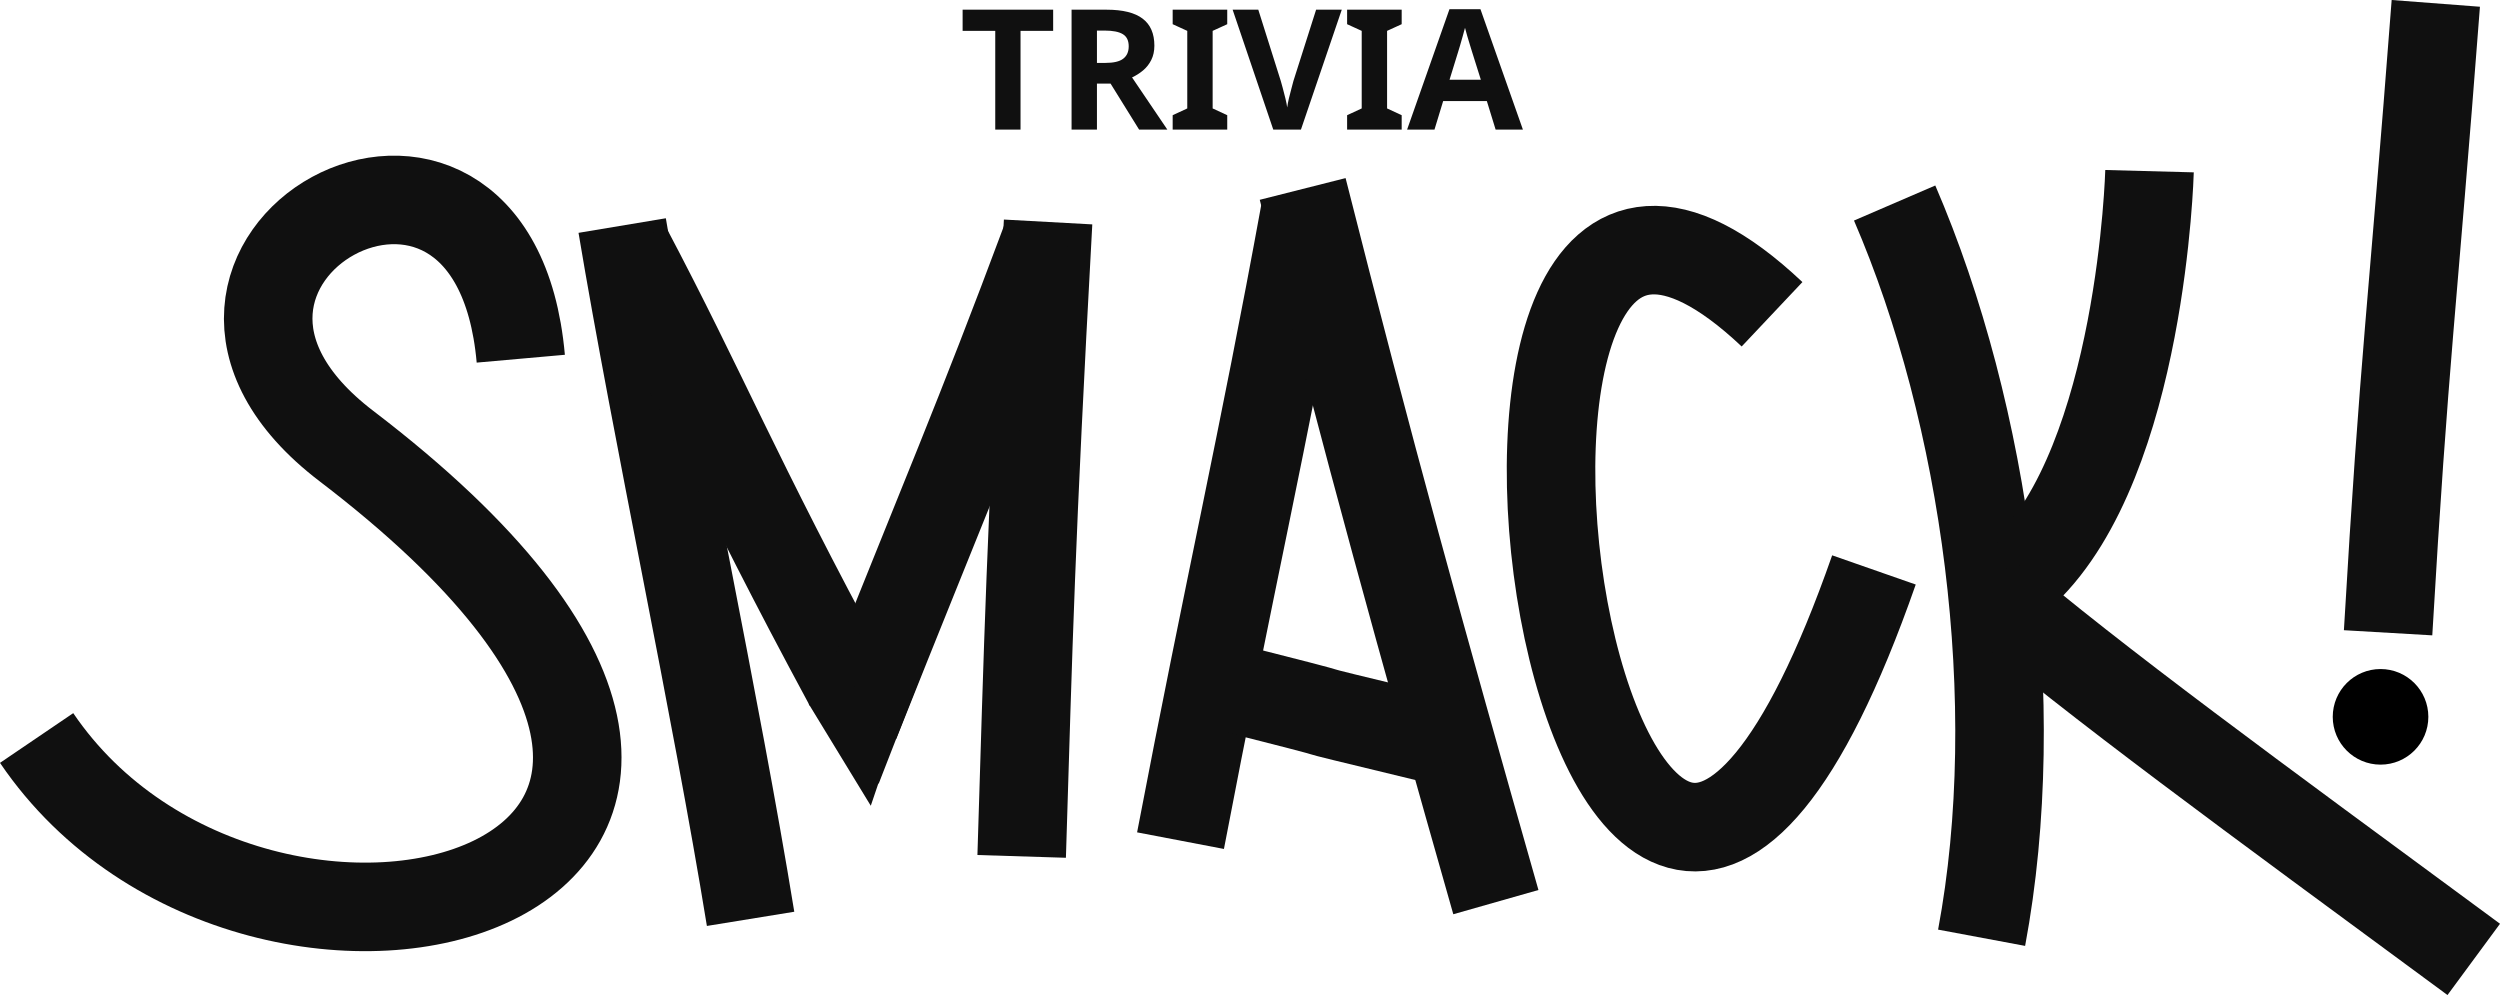
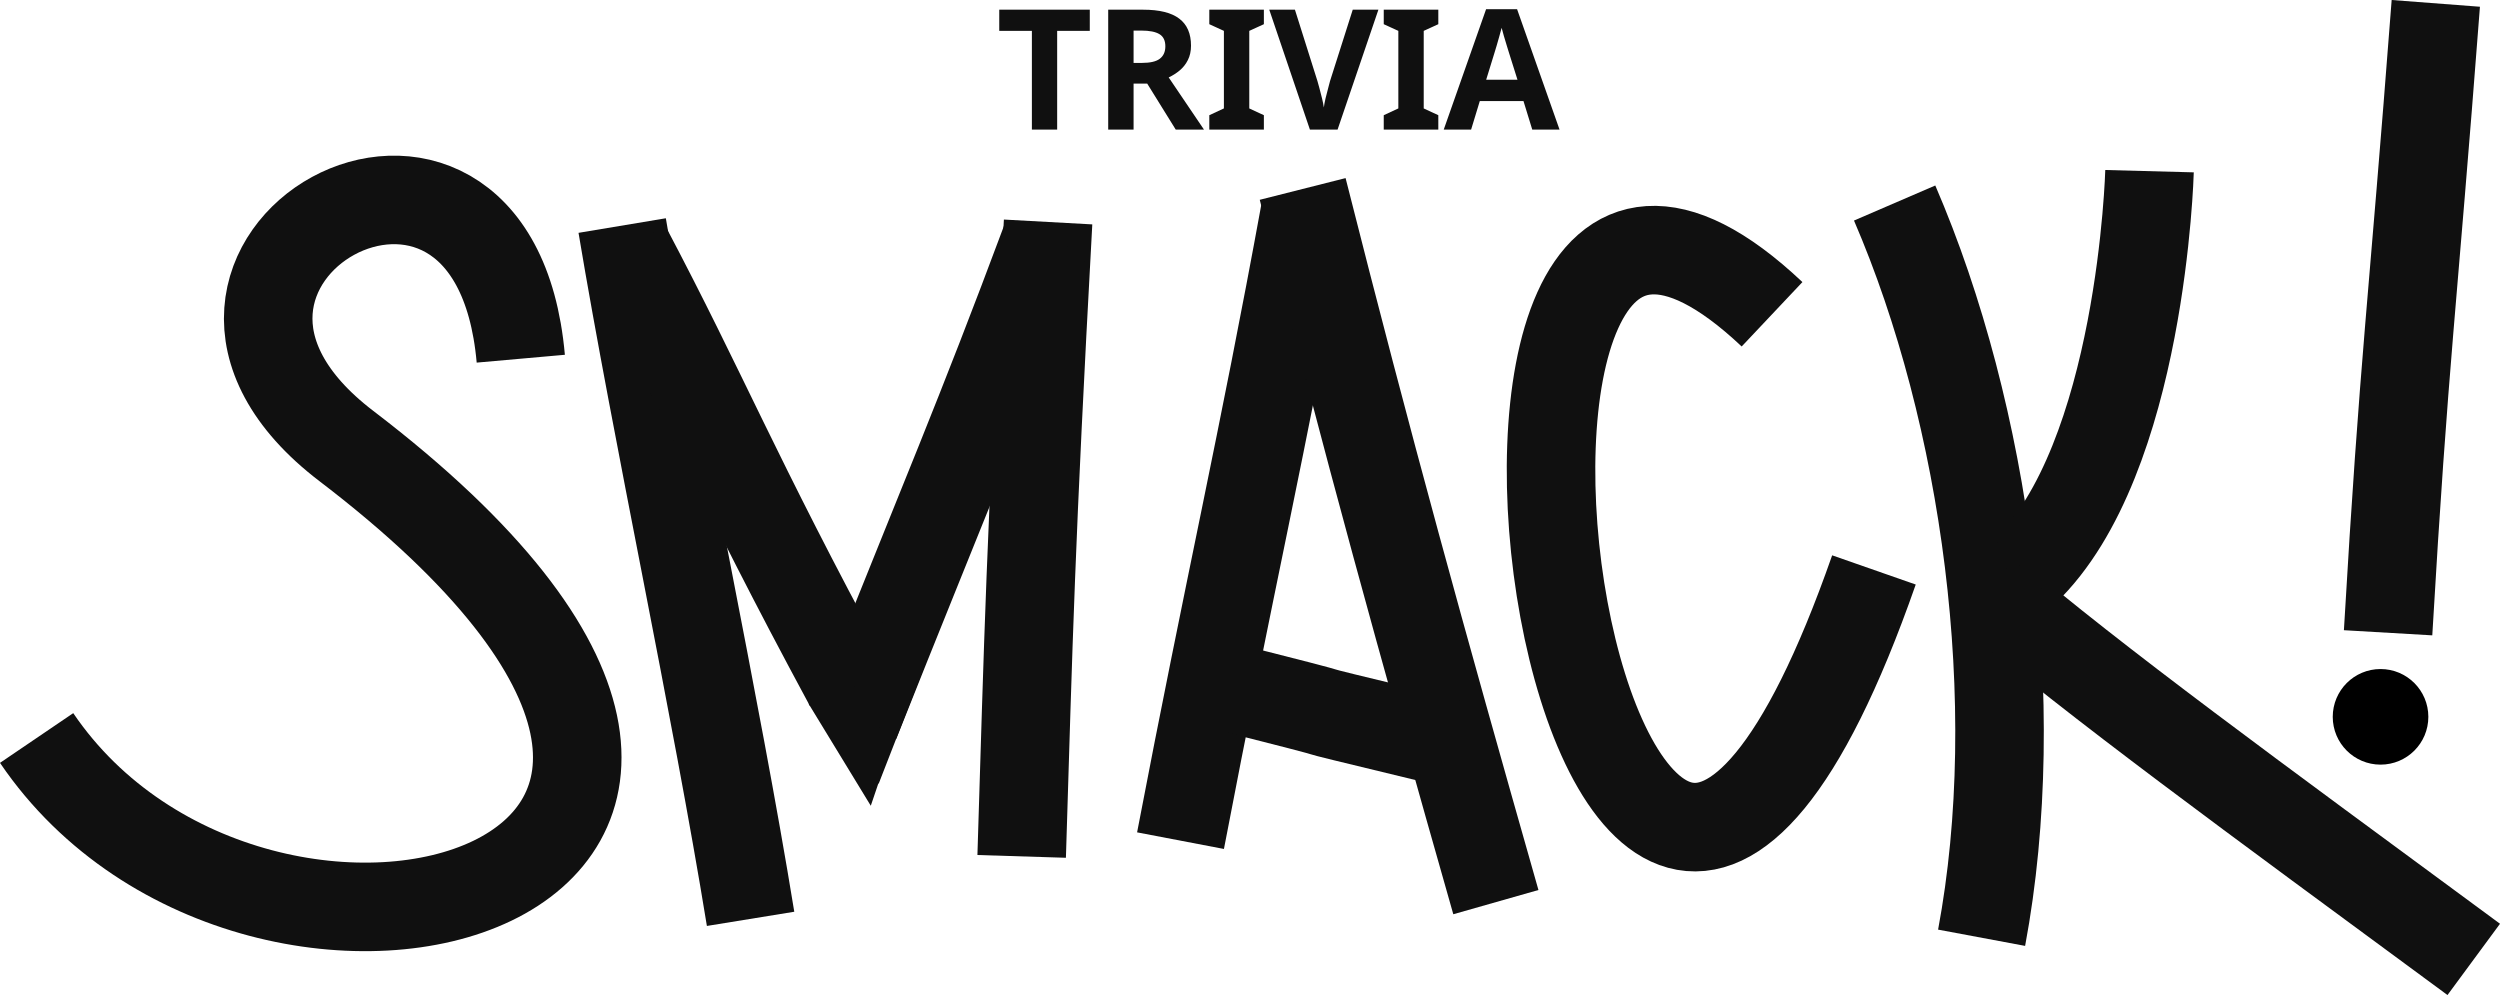
<svg xmlns="http://www.w3.org/2000/svg" width="115.558mm" height="45.994mm" viewBox="0 0 409.456 162.97" id="svg2" version="1.1">
  <defs id="defs4" />
  <g id="layer1" transform="translate(-290.699,-592.2608)">
    <path style="fill:none;fill-rule:evenodd;stroke:#101010;stroke-width:14.5;stroke-linecap:butt;stroke-linejoin:miter;stroke-miterlimit:4;stroke-dasharray:none;stroke-opacity:1" d="M 597.618,685.605 C 550.333,820.876 515.076,581.626 580.93,643.734" id="path4567-5-9" />
    <path style="fill:none;fill-rule:evenodd;stroke:#101010;stroke-width:14.5;stroke-linecap:butt;stroke-linejoin:miter;stroke-miterlimit:4;stroke-dasharray:none;stroke-opacity:1" d="m 615.251,745.849 c 7.189,-38.44 0.715,-85.657 -14.244,-120.337" id="path4567-5-9-3" />
    <path style="fill:none;fill-rule:evenodd;stroke:#101010;stroke-width:14.5;stroke-linecap:butt;stroke-linejoin:miter;stroke-miterlimit:4;stroke-dasharray:none;stroke-opacity:1" d="M 695.855,749.394 C 658.93,722.188 634.282,704.252 616.214,688.902" id="path4567-5-9-3-4" />
    <path style="fill:none;fill-rule:evenodd;stroke:#101010;stroke-width:14.5;stroke-linecap:butt;stroke-linejoin:miter;stroke-miterlimit:4;stroke-dasharray:none;stroke-opacity:1" d="m 622.296,685.882 c 19.203,-18.367 20.457,-65.586 20.457,-65.586" id="path4567-5-9-3-4-3" />
    <path style="fill:none;fill-rule:evenodd;stroke:#101010;stroke-width:14.5;stroke-linecap:butt;stroke-linejoin:miter;stroke-miterlimit:4;stroke-dasharray:none;stroke-opacity:1" d="m 681.827,695.899 c 2.636,-45.303 3.972,-52.766 7.813,-103.086" id="path4567-5-9-3-9" />
    <circle style="fill:#000000;fill-opacity:1;stroke:#db4437;stroke-width:14.5;stroke-linejoin:round;stroke-miterlimit:4;stroke-dasharray:none;stroke-opacity:0" id="path4280-4-6" cx="680.59" cy="709.666" r="7.829" />
    <path style="fill:none;fill-rule:evenodd;stroke:#101010;stroke-width:14.5;stroke-linecap:butt;stroke-linejoin:miter;stroke-miterlimit:4;stroke-dasharray:none;stroke-opacity:1" d="m 375.994,651.009 c -4.569,-51.457 -67.861,-15.687 -28.574,14.297 94.879,72.414 -14.241,101.56 -50.723,47.827" id="path4567-51-3" />
    <path style="fill:none;fill-rule:evenodd;stroke:#101010;stroke-width:14.5;stroke-linecap:butt;stroke-linejoin:miter;stroke-miterlimit:4;stroke-dasharray:none;stroke-opacity:1" d="M 413.631,742.752 C 407.963,707.883 398.275,663.166 392.602,629.201" id="path4567-5-9-3-6" />
    <path style="fill:none;fill-rule:evenodd;stroke:#101010;stroke-width:14.5;stroke-linecap:butt;stroke-linejoin:miter;stroke-miterlimit:4;stroke-dasharray:none;stroke-opacity:1" d="m 458.03,732.523 c 1.117,-35.94 1.43,-51.014 4.328,-103.908" id="path4567-5-9-3-6-4" />
    <path style="fill:none;fill-rule:evenodd;stroke:#101010;stroke-width:14.5;stroke-linecap:butt;stroke-linejoin:miter;stroke-miterlimit:4;stroke-dasharray:none;stroke-opacity:1" d="m 393.245,632.613 c 12.903,24.417 17.53,36.724 36.471,71.806" id="path4567-5-9-3-6-4-4" />
    <path style="fill:none;fill-rule:evenodd;stroke:#101010;stroke-width:14.48;stroke-linecap:butt;stroke-linejoin:miter;stroke-miterlimit:4;stroke-dasharray:none;stroke-opacity:1" d="m 462.11,631.271 c -11.197,30.011 -16.288,41.486 -31.345,79.32" id="path4567-5-9-3-6-4-4-7" />
    <rect style="fill:#101010;fill-opacity:1;stroke:#101010;stroke-width:15.174;stroke-linejoin:round;stroke-miterlimit:4;stroke-dasharray:none;stroke-opacity:0" id="rect4872" width="13.318" height="20.296" x="730.194" y="164.022" transform="matrix(0.6745399,0.7382384,-0.3630839,0.9317564,0,0)" />
    <rect style="fill:#101010;fill-opacity:1;stroke:#101010;stroke-width:34.691;stroke-linejoin:round;stroke-miterlimit:4;stroke-dasharray:none;stroke-opacity:0" id="rect4874" width="19.521" height="10.173" x="818.46" y="-0.894" transform="matrix(0.520654,0.8537678,-0.3211148,0.9470403,0,0)" />
    <path style="fill:none;fill-rule:evenodd;stroke:#101010;stroke-width:14.48;stroke-linecap:butt;stroke-linejoin:miter;stroke-miterlimit:4;stroke-dasharray:none;stroke-opacity:1" d="m 504.468,626.722 c -6.911,37.868 -12.507,61.818 -20.421,103.223" id="path4567-5-9-3-6-4-4-7-4" />
    <path style="fill:none;fill-rule:evenodd;stroke:#101010;stroke-width:14.5;stroke-linecap:butt;stroke-linejoin:miter;stroke-miterlimit:4;stroke-dasharray:none;stroke-opacity:1" d="m 504.053,623.207 c 10.824,42.79 19.298,73.422 31.644,116.806" id="path4567-5-9-3-6-4-4-9" />
    <path style="fill:none;fill-rule:evenodd;stroke:#101010;stroke-width:14.48;stroke-linecap:butt;stroke-linejoin:miter;stroke-miterlimit:4;stroke-dasharray:none;stroke-opacity:1" d="m 527.988,713.893 c -38.48,-9.309 -1.629,-0.431 -43.757,-10.974" id="path4567-5-9-3-6-4-4-7-4-6" />
-     <text xml:space="preserve" style="font-style:normal;font-weight:normal;font-size:40px;line-height:125%;font-family:sans-serif;letter-spacing:0px;word-spacing:0px;fill:#000000;fill-opacity:1;stroke:none;stroke-width:1px;stroke-linecap:butt;stroke-linejoin:miter;stroke-opacity:1" x="447.814" y="613.487" id="text4930">
-       <tspan id="tspan4932" x="447.814" y="613.487" style="font-style:normal;font-variant:normal;font-weight:bold;font-stretch:normal;font-size:27.5px;font-family:sans-serif;-inkscape-font-specification:'sans-serif Bold';fill:#101010;fill-opacity:1" dx="0">TRIVIA</tspan>
+     <text xml:space="preserve" style="font-style:normal;font-weight:normal;font-size:40px;line-height:125%;font-family:sans-serif;letter-spacing:0px;word-spacing:0px;fill:#000000;fill-opacity:1;stroke:none;stroke-width:1px;stroke-linecap:butt;stroke-linejoin:miter;stroke-opacity:1" x="453.814" y="613.487" id="text4930">
+       <tspan id="tspan4932" x="453.814" y="613.487" style="font-style:normal;font-variant:normal;font-weight:bold;font-stretch:normal;font-size:27.5px;font-family:sans-serif;-inkscape-font-specification:'sans-serif Bold';fill:#101010;fill-opacity:1" dx="0">TRIVIA</tspan>
    </text>
  </g>
</svg>
